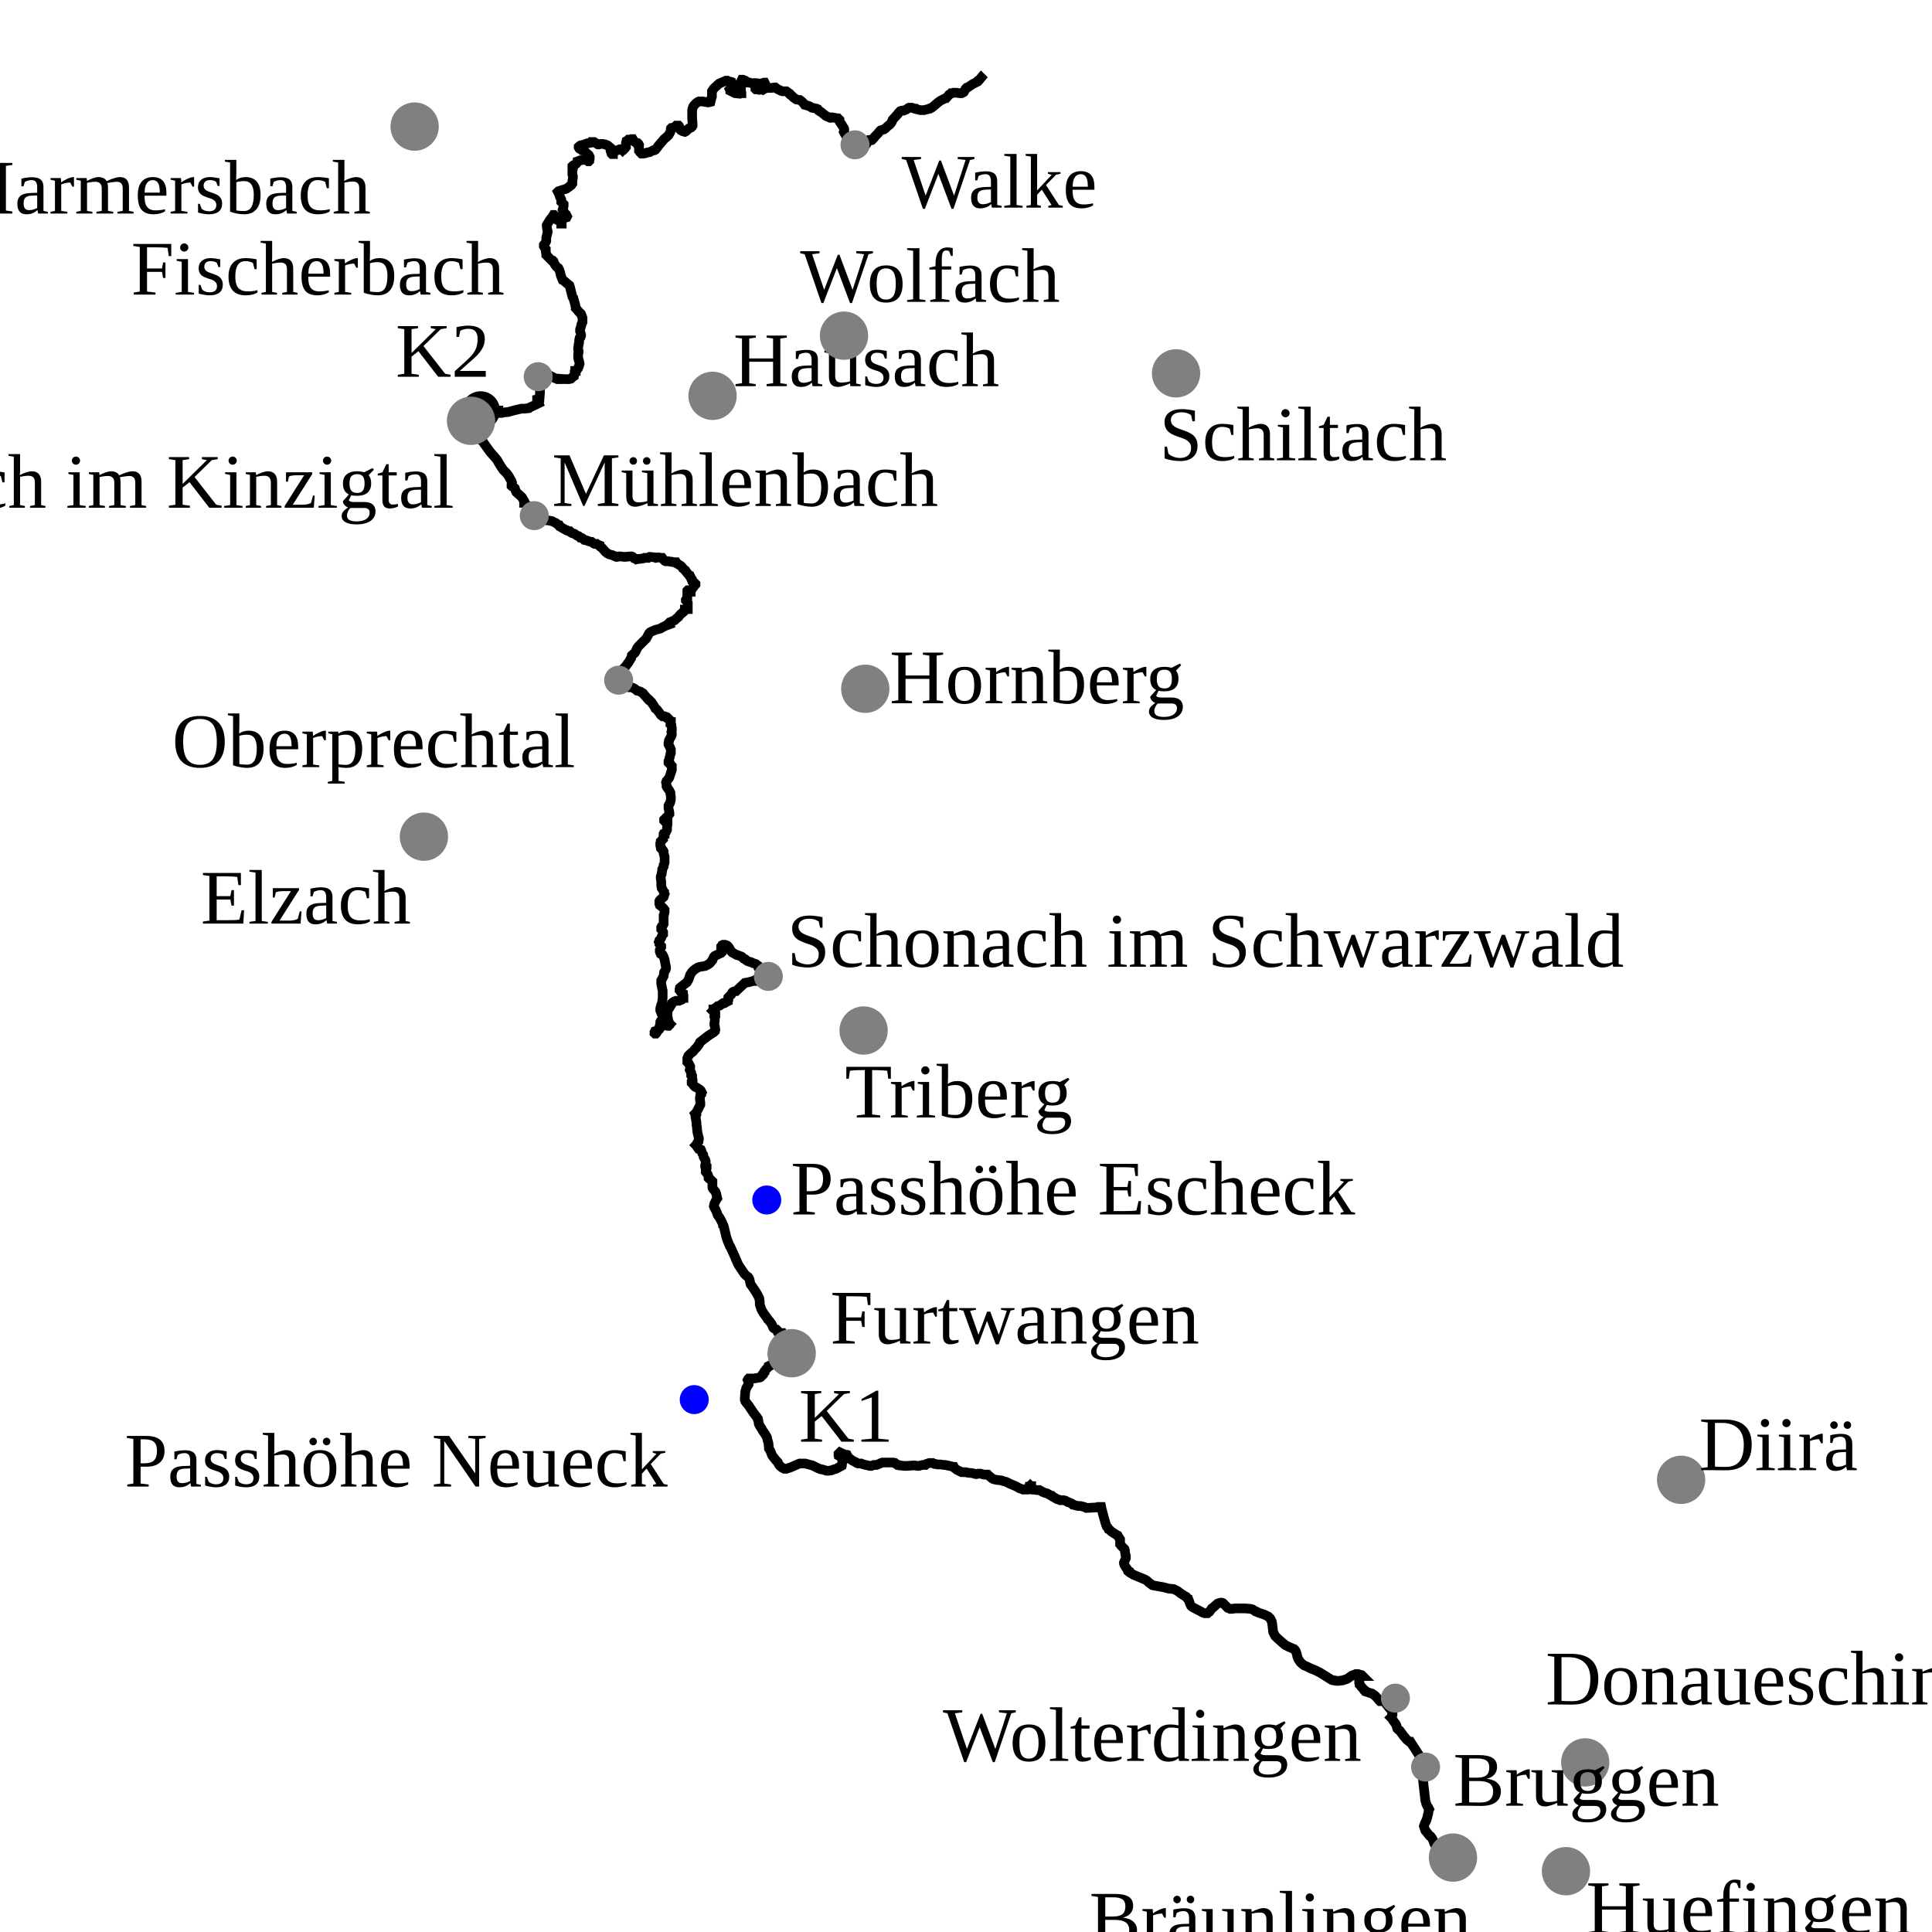
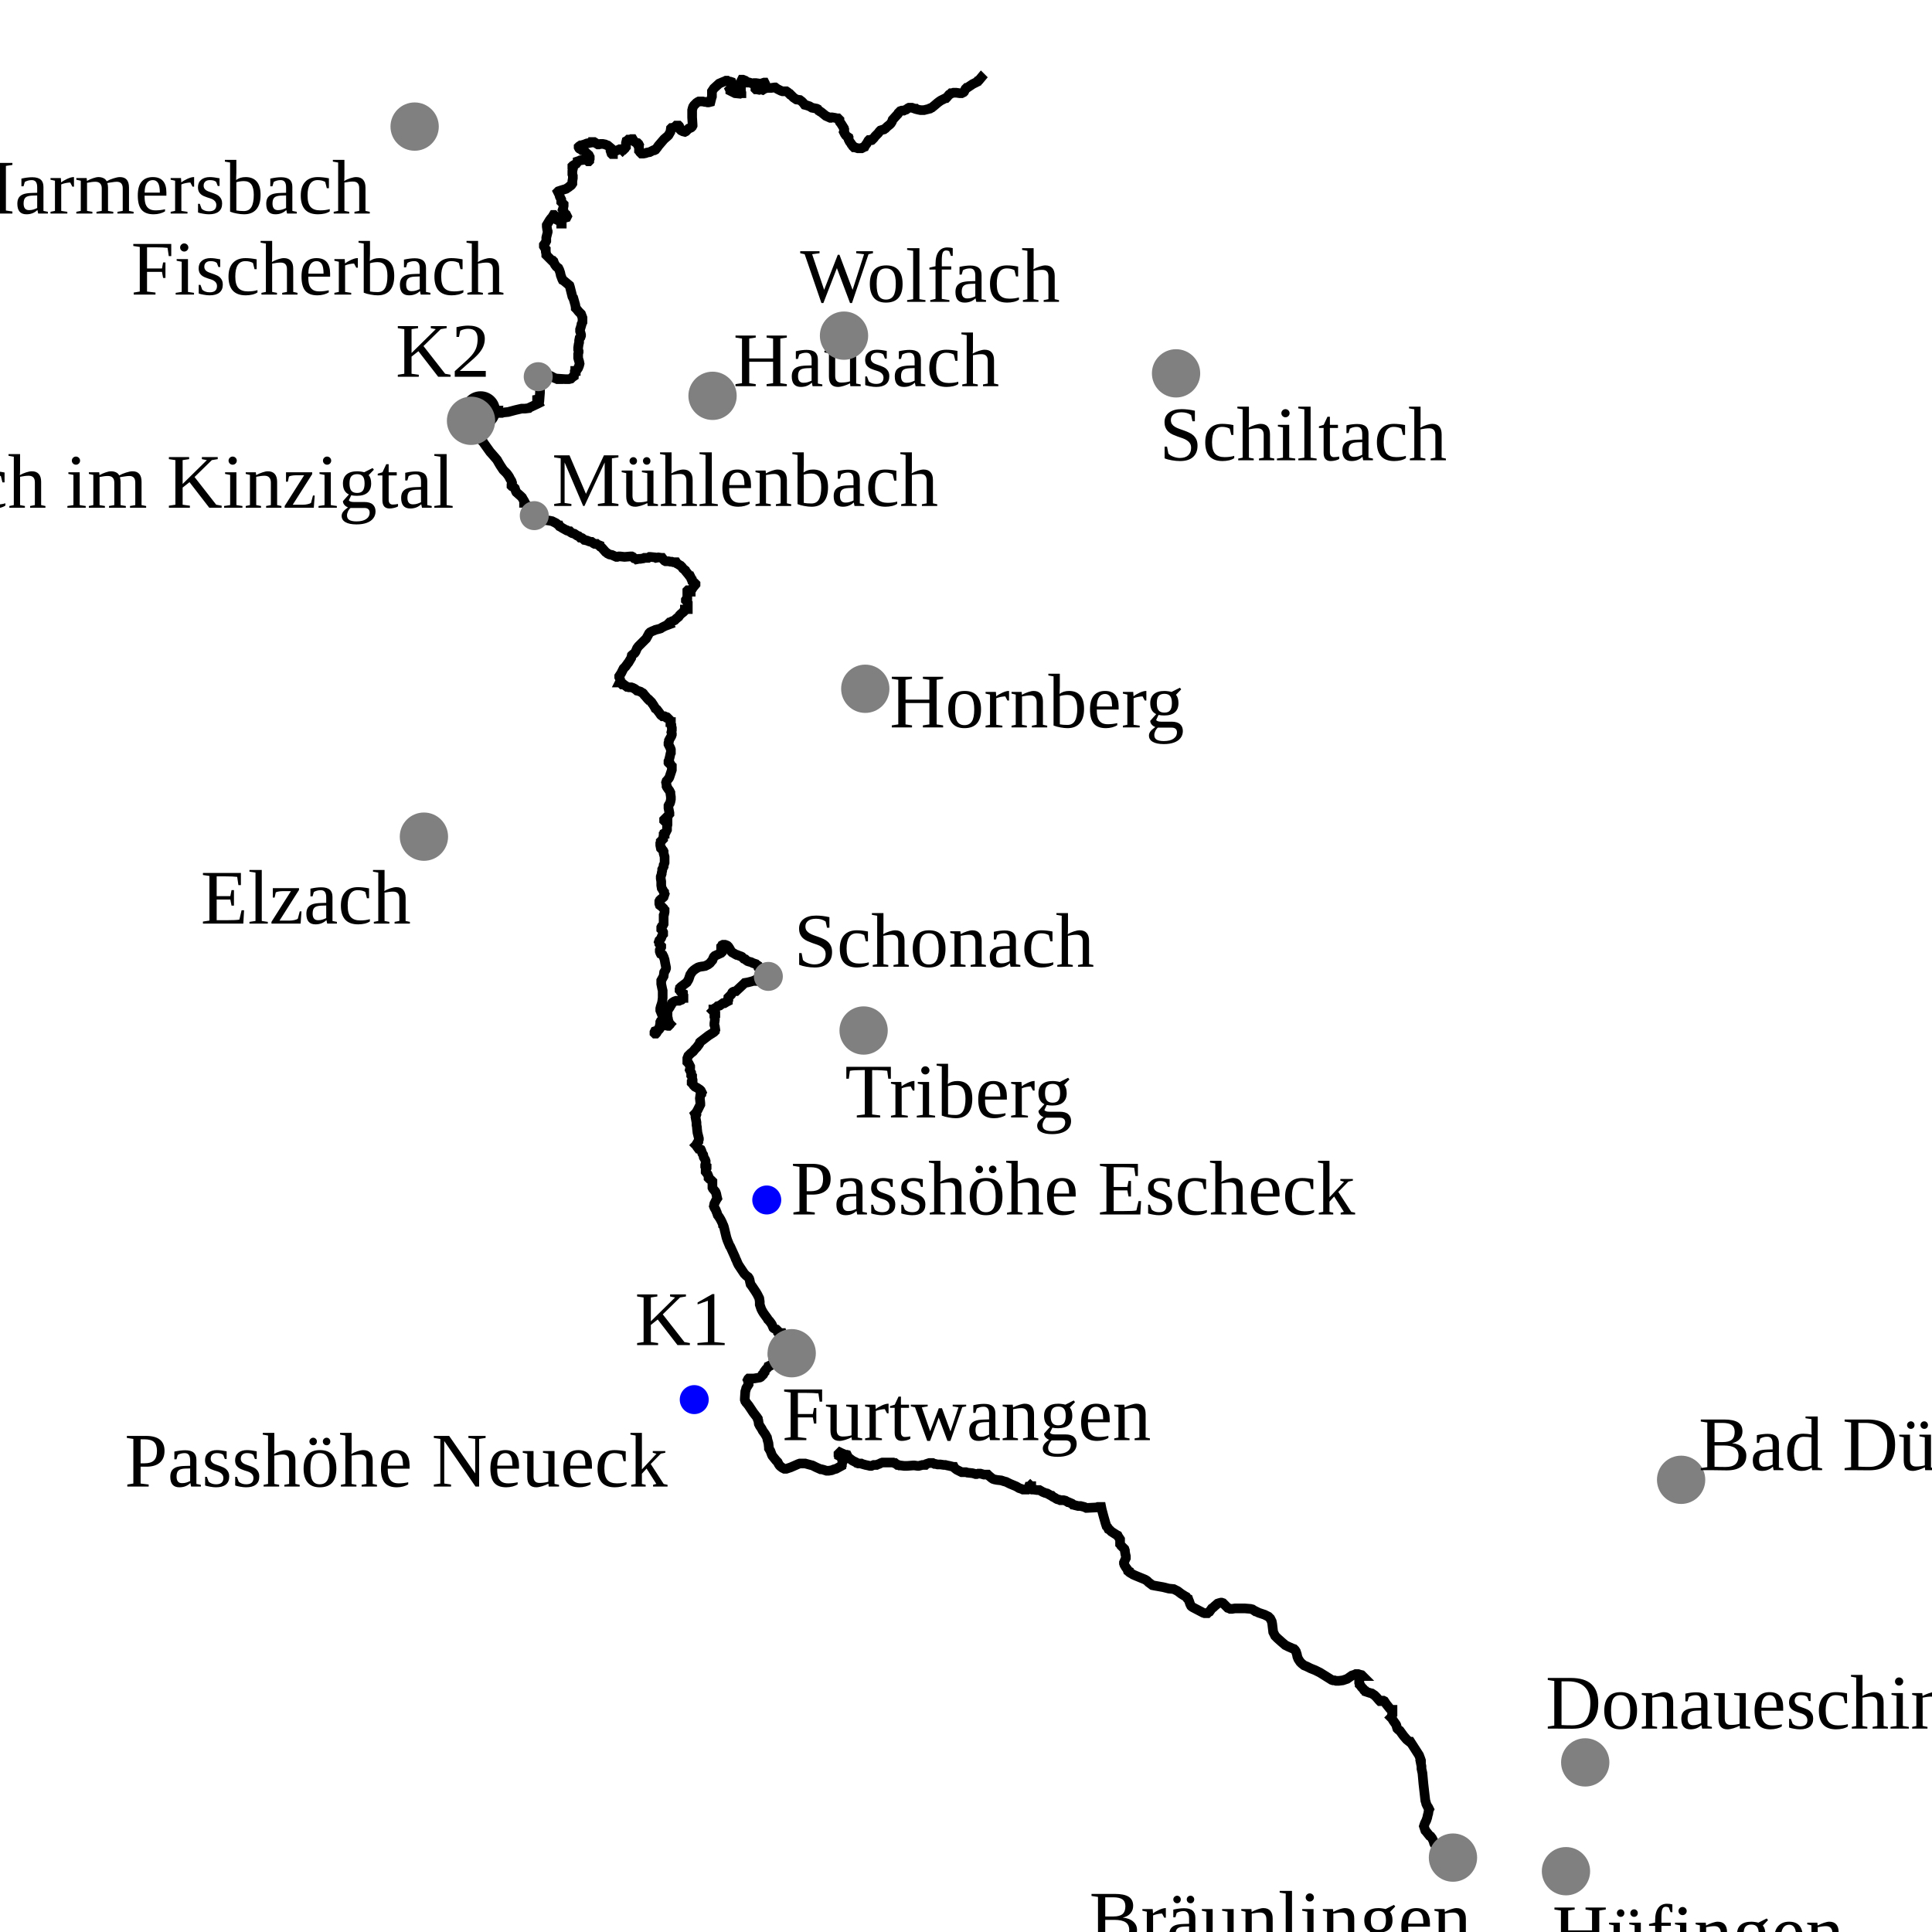
<svg xmlns="http://www.w3.org/2000/svg" height="400" viewBox="(0, 0, 400, 400)" width="400">
  <path d="M300.9,384.7 L300.9,384.5 L300.8,384.5 L300.6,384.6 L300.5,384.6 L300.2,384.6 L300.2,384.5 L300.1,384.5 L299.9,384.4 L299.6,384.2 L299.3,383.9 L299.0,383.8 L298.3,383.5 L298.2,383.5 L298.1,383.4 L298.1,383.2 L298.0,382.8 L298.0,382.5 L297.9,382.3 L297.7,382.2 L297.5,382.1 L297.2,382.0 L297.0,381.8 L296.9,381.6 L296.8,381.2 L296.7,381.0 L296.6,380.8 L296.5,380.6 L296.2,380.2 L296.0,380.1 L295.6,379.6 L295.2,379.1 L295.1,379.0 L295.0,378.7 L294.9,378.4 L294.8,378.1 L294.9,377.8 L295.0,377.5 L295.3,376.9 L295.5,376.3 L295.6,375.8 L295.7,375.5 L295.8,374.8 L295.9,374.6 L295.7,374.2 L295.6,374.1 L295.3,373.5 L295.2,373.1 L295.1,372.8 L294.7,369.3 L294.5,367.1 L294.3,366.2 L294.3,365.7 L294.1,364.7 L294.2,364.6 L294.2,364.5 L294.1,364.2 L293.8,363.4 L292.0,360.6 L291.9,360.6 L291.8,360.6 L291.3,360.2 L291.2,360.1 L290.6,359.4 L289.8,358.3 L289.5,358.1 L289.3,357.9 L289.2,357.6 L289.1,357.2 L289.0,357.0 L288.5,356.3 L288.2,355.8 L288.2,355.8 L288.1,355.7 L288.0,355.6 L288.1,355.5 L288.2,355.0 L288.3,354.9 L288.3,354.8 L288.3,354.7 L288.3,354.2 L288.3,354.0 L288.2,354.0 L288.1,354.0 L287.9,353.9 L287.8,353.8 L287.4,353.3 L287.0,352.8 L286.6,352.2 L286.4,352.1 L286.3,352.1 L286.1,352.2 L285.9,352.2 L285.7,352.2 L285.6,352.1 L285.0,351.4 L284.6,351.0 L284.6,351.0 L284.3,350.8 L284.0,350.6 L283.6,350.5 L283.0,350.3 L282.7,350.2 L282.6,350.0 L282.4,349.9 L282.2,349.6 L282.0,349.4 L281.9,349.3 L281.7,349.0 L281.5,348.8 L281.5,348.6 L281.4,348.4 L281.4,348.0 L281.4,347.9 L281.4,347.6 L281.5,347.5 L281.5,347.4 L281.6,347.3 L281.7,347.3 L281.8,347.3 L281.9,347.2 L282.0,347.0 L282.1,347.0 L281.9,346.8 L281.5,346.7 L281.2,346.6 L280.9,346.6 L280.7,346.6 L280.5,346.7 L280.2,346.8 L279.9,346.9 L278.9,347.6 L278.6,347.7 L278.3,347.8 L278.0,347.9 L277.2,348.0 L276.9,348.0 L276.6,348.0 L276.3,347.9 L276.0,347.9 L275.7,347.8 L273.3,346.3 L272.3,345.8 L271.3,345.4 L270.5,345.0 L270.0,344.8 L269.5,344.4 L269.2,344.1 L268.8,343.5 L268.6,343.0 L268.5,342.5 L268.4,342.2 L268.3,341.9 L268.1,341.6 L267.9,341.4 L267.6,341.3 L266.7,340.9 L266.1,340.6 L265.4,340.0 L264.5,339.2 L264.0,338.7 L263.6,337.9 L263.4,336.2 L263.3,335.7 L263.0,335.1 L262.6,334.7 L261.8,334.3 L261.2,334.1 L260.6,333.9 L260.0,333.6 L259.9,333.6 L259.3,333.2 L258.9,333.1 L257.7,333.0 L256.4,333.0 L255.7,333.0 L255.1,333.1 L254.7,333.1 L254.5,333.0 L254.2,332.9 L253.9,332.6 L253.6,332.3 L253.2,331.9 L252.9,331.8 L252.8,331.8 L252.4,331.9 L252.1,332.0 L251.4,332.6 L251.2,332.8 L250.9,333.0 L250.4,333.7 L250.2,333.8 L250.0,334.0 L249.8,334.0 L249.6,334.0 L249.4,334.0 L249.1,333.9 L247.0,332.8 L246.7,332.6 L246.6,332.5 L246.5,332.3 L246.4,332.1 L246.2,331.5 L246.1,331.3 L246.0,331.0 L245.8,330.9 L245.6,330.6 L245.4,330.5 L244.6,330.0 L243.8,329.4 L243.6,329.3 L243.4,329.2 L243.0,329.0 L242.0,328.9 L241.6,328.8 L240.8,328.6 L239.1,328.3 L238.6,328.2 L238.2,327.9 L237.8,327.6 L237.5,327.3 L237.2,327.1 L237.0,327.0 L235.3,326.3 L234.6,326.0 L234.3,325.8 L234.1,325.7 L233.8,325.5 L233.7,325.4 L233.7,325.4 L233.7,325.3 L233.5,325.2 L233.5,325.2 L233.4,324.9 L233.1,324.5 L232.8,324.0 L232.7,323.7 L232.7,323.5 L233.0,322.8 L233.1,322.6 L233.1,322.4 L233.1,322.2 L233.0,321.8 L232.9,321.2 L232.9,321.0 L232.8,320.7 L232.6,320.5 L232.1,320.0 L232.0,319.8 L231.9,319.7 L231.9,318.9 L231.9,318.7 L231.7,318.4 L231.5,318.1 L231.5,318.1 L231.4,317.9 L231.2,317.8 L230.1,317.1 L229.7,316.7 L229.5,316.6 L229.3,316.2 L229.1,316.0 L229.0,315.7 L228.9,315.4 L228.5,314.0 L228.1,312.5 L228.0,312.0 L227.8,312.0 L227.6,312.0 L227.4,312.0 L227.3,312.0 L227.0,312.1 L225.0,312.2 L224.9,312.2 L224.5,312.0 L224.1,311.9 L223.7,311.8 L223.3,311.8 L223.2,311.8 L222.4,311.6 L222.2,311.5 L222.1,311.5 L221.9,311.3 L221.2,311.0 L221.1,311.0 L220.6,310.7 L220.2,310.6 L220.1,310.6 L219.6,310.6 L219.5,310.6 L219.3,310.5 L218.9,310.4 L218.7,310.3 L218.4,310.1 L218.0,309.9 L217.8,309.7 L217.7,309.7 L216.8,309.2 L216.4,309.1 L215.9,308.9 L215.2,308.5 L215.0,308.5 L214.7,308.5 L214.0,308.4 L213.8,308.4 L213.7,308.3 L213.7,308.3 L213.5,308.2 L213.5,308.1 L213.5,307.8 L213.5,307.7 L213.4,307.7 L213.3,307.6 L213.2,307.7 L213.1,307.8 L213.0,307.8 L212.8,308.3 L212.7,308.4 L212.6,308.4 L212.4,308.4 L212.2,308.4 L212.0,308.4 L211.8,308.4 L211.6,308.3 L211.0,308.1 L210.5,307.8 L210.3,307.7 L209.1,307.2 L208.3,306.8 L207.9,306.7 L207.6,306.6 L207.3,306.5 L206.4,306.4 L205.9,306.3 L205.6,306.2 L205.3,306.0 L204.7,305.5 L204.5,305.3 L204.4,305.3 L203.7,305.3 L203.0,305.1 L202.7,305.1 L202.5,305.1 L202.2,305.2 L202.0,305.2 L201.7,305.1 L201.3,305.0 L200.3,304.9 L200.0,304.8 L199.2,304.8 L199.1,304.8 L199.1,304.8 L198.3,304.4 L198.1,304.3 L197.7,304.0 L197.6,303.9 L197.6,303.9 L197.5,303.7 L197.4,303.7 L197.0,303.6 L196.6,303.5 L196.1,303.4 L195.7,303.3 L195.4,303.3 L194.7,303.2 L194.4,303.2 L194.1,303.2 L193.7,303.1 L193.5,303.1 L193.1,302.9 L193.0,302.9 L192.8,302.9 L192.4,302.9 L192.1,303.0 L191.8,303.1 L191.6,303.3 L191.5,303.3 L191.0,303.3 L190.2,303.5 L190.0,303.5 L189.3,303.4 L189.1,303.4 L187.8,303.5 L187.2,303.5 L186.4,303.4 L186.2,303.4 L186.0,303.3 L185.8,303.3 L185.3,302.9 L185.1,302.9 L184.9,302.8 L184.1,302.8 L183.2,302.8 L182.7,302.8 L182.4,302.9 L182.0,303.1 L181.7,303.2 L181.5,303.3 L180.9,303.3 L180.4,303.5 L180.1,303.5 L179.7,303.4 L179.2,303.3 L178.5,303.1 L178.3,303.0 L178.2,303.0 L177.7,303.0 L177.4,302.9 L177.3,302.8 L177.1,302.7 L176.5,302.4 L175.7,301.8 L175.6,301.7 L175.4,301.3 L175.3,301.3 L175.2,301.2 L175.1,301.2 L174.8,301.1 L174.1,300.8 L173.9,300.7 L173.8,300.8 L173.7,300.9 L173.6,301.0 L173.6,301.0 L173.6,301.2 L173.7,301.3 L173.7,301.4 L174.1,301.6 L174.2,301.6 L174.2,301.7 L174.3,302.1 L174.4,302.2 L174.5,302.4 L174.5,302.5 L174.5,302.6 L174.5,302.6 L174.4,302.8 L174.3,303.2 L174.3,303.3 L174.2,303.4 L174.2,303.5 L173.1,304.1 L172.7,304.2 L172.2,304.4 L171.6,304.5 L171.3,304.5 L171.1,304.5 L170.8,304.4 L170.5,304.3 L170.1,304.2 L169.9,304.2 L169.0,303.8 L168.6,303.6 L168.2,303.4 L167.8,303.3 L166.7,303.0 L166.4,303.0 L166.0,303.0 L165.6,303.0 L165.3,303.1 L163.7,303.8 L162.8,304.1 L162.6,304.1 L162.4,304.1 L162.0,303.9 L161.6,303.6 L161.4,303.4 L161.2,303.1 L161.1,302.9 L161.0,302.7 L160.7,302.4 L159.9,301.4 L159.8,301.2 L159.5,300.4 L159.2,299.9 L159.2,299.8 L159.1,298.8 L158.9,298.1 L158.8,297.6 L158.4,296.9 L157.9,296.2 L157.7,295.8 L157.3,295.2 L157.2,295.0 L157.1,294.8 L157.0,294.1 L156.9,293.9 L156.9,293.8 L156.9,293.7 L156.7,293.4 L156.0,292.5 L155.0,291.0 L154.6,290.5 L154.5,290.4 L154.5,290.4 L154.4,290.2 L154.3,290.1 L154.2,289.8 L154.2,289.6 L154.3,288.1 L154.4,287.8 L154.5,287.4 L155.0,286.6 L155.0,286.4 L155.0,286.3 L154.9,286.1 L154.9,286.0 L154.9,285.9 L154.8,285.7 L154.9,285.5 L154.9,285.5 L155.0,285.4 L155.1,285.4 L155.1,285.4 L155.2,285.4 L155.3,285.4 L155.4,285.4 L155.6,285.4 L156.1,285.4 L156.7,285.3 L156.7,285.3 L157.3,285.2 L157.5,285.1 L157.5,285.1 L157.6,285.0 L157.7,284.9 L157.9,284.7 L157.9,284.6 L157.9,284.6 L158.0,284.5 L158.0,284.4 L158.1,284.3 L158.2,284.2 L158.3,284.1 L158.3,284.0 L158.3,283.9 L158.6,283.5 L158.9,283.2 L159.0,283.0 L159.2,282.9 L159.2,282.8 L159.6,282.6 L159.8,282.5 L160.1,282.4 L160.1,282.4 L160.2,282.4 L160.2,282.4 L160.4,282.3 L160.6,282.3 L160.7,282.3 L160.8,282.2 L160.9,282.2 L160.9,282.2 L161.2,282.0 L161.6,281.7 L161.7,281.6 L161.9,281.4 L162.3,281.2 L162.5,281.0 L162.8,280.8 L162.9,280.7 L163.0,280.6 L163.0,280.5 L163.0,280.3 L162.9,279.9 L162.7,279.6 L162.1,278.8 L162.2,278.7 L162.3,278.7 L162.5,278.6 L162.5,278.6 L162.8,278.6 L162.7,278.4 L162.7,278.2 L162.7,278.1 L162.6,278.1 L162.6,278.0 L162.6,277.9 L162.5,277.8 L162.5,277.7 L162.4,277.3 L162.3,277.0 L162.0,277.2 L161.7,277.3 L161.5,277.3 L161.5,277.5 L161.6,277.8 L161.6,277.8 L161.8,278.3 L162.2,278.1 L162.6,278.0 L162.6,277.9 L162.5,277.8 L162.5,277.7 L162.4,277.3 L162.3,277.0 L162.0,276.2 L161.7,276.3 L161.4,276.4 L161.4,276.8 L161.5,277.3 L161.5,277.5 L161.6,277.8 L161.6,277.8 L161.8,278.3 L162.2,278.1 L162.6,278.0 L162.6,277.9 L162.5,277.8 L162.5,277.7 L162.4,277.3 L162.3,277.0 L162.0,276.2 L161.7,276.3 L161.4,276.4 L161.4,276.0 L161.2,276.0 L161.1,275.9 L161.1,275.8 L161.0,275.5 L160.8,275.3 L160.7,275.3 L160.4,275.1 L160.2,275.0 L160.1,274.9 L159.8,274.2 L159.6,273.9 L159.3,273.5 L159.0,273.2 L158.9,273.0 L158.1,271.9 L158.1,271.9 L157.8,271.4 L157.6,271.0 L157.5,270.7 L157.3,270.1 L157.3,269.5 L157.2,268.8 L157.0,268.4 L157.0,268.4 L156.9,268.2 L156.8,268.0 L156.5,267.5 L155.7,266.3 L155.4,265.9 L155.3,265.5 L155.2,265.0 L155.1,264.7 L154.9,264.4 L154.5,264.1 L154.4,264.0 L154.4,264.0 L154.2,263.8 L154.1,263.7 L152.9,261.9 L152.7,261.5 L152.5,261.0 L152.3,260.6 L152.2,260.3 L151.2,258.1 L151.1,258.0 L150.6,256.8 L150.4,256.2 L149.9,254.1 L149.8,253.8 L149.7,253.7 L149.7,253.6 L149.5,253.1 L149.2,252.5 L148.9,252.0 L148.6,251.6 L148.4,251.0 L148.3,250.8 L148.2,250.5 L148.0,250.2 L147.9,250.0 L147.9,249.9 L147.8,249.7 L147.9,249.2 L148.1,248.8 L148.3,248.4 L148.5,248.1 L148.5,248.1 L148.4,247.7 L148.3,247.2 L148.2,246.9 L148.1,246.7 L147.6,246.1 L147.5,245.9 L147.5,245.8 L147.5,245.5 L147.5,245.3 L147.5,244.8 L147.5,244.6 L147.3,244.4 L147.2,244.3 L146.9,244.1 L146.8,244.0 L146.7,243.9 L146.7,243.6 L146.5,243.1 L146.1,242.6 L146.1,242.4 L146.1,242.2 L146.1,242.1 L146.3,241.8 L146.3,241.7 L146.3,241.7 L146.3,241.6 L146.1,241.5 L146.0,241.4 L146.0,241.3 L146.0,241.2 L146.1,240.8 L146.1,240.6 L146.1,240.4 L146.0,240.1 L145.7,239.6 L145.6,239.1 L145.4,238.8 L145.3,238.5 L145.2,238.2 L145.1,238.0 L144.9,237.9 L144.7,237.8 L144.6,237.8 L144.3,237.4 L144.2,237.2 L144.1,237.1 L144.2,237.0 L144.2,236.9 L144.5,236.4 L144.6,236.3 L144.6,236.2 L144.7,235.9 L144.7,235.7 L144.4,234.5 L144.3,233.6 L144.3,233.4 L144.2,232.9 L144.2,232.4 L144.0,231.3 L144.1,231.0 L144.0,230.9 L144.0,230.8 L143.9,230.6 L144.1,230.4 L144.4,229.9 L144.7,229.3 L145.0,228.7 L145.0,228.4 L144.9,227.4 L145.0,226.7 L145.2,226.5 L145.2,226.4 L145.3,226.2 L145.1,225.8 L144.9,225.6 L144.6,225.4 L144.3,225.2 L143.9,225.0 L143.6,224.7 L143.5,224.5 L143.2,224.2 L143.2,224.1 L143.2,224.0 L143.4,223.8 L143.4,223.7 L143.4,223.6 L143.3,223.3 L143.3,223.2 L143.3,223.1 L143.3,222.8 L143.1,222.6 L143.1,222.5 L143.1,222.4 L143.1,222.1 L143.1,222.1 L143.0,221.9 L142.8,221.5 L142.9,221.1 L142.9,220.9 L142.9,220.8 L142.7,220.4 L142.6,220.2 L142.3,219.9 L142.3,219.8 L142.3,219.6 L142.3,219.4 L142.3,219.1 L142.5,218.6 L142.6,218.5 L143.0,218.1 L143.5,217.7 L143.9,217.2 L144.3,216.8 L144.5,216.5 L144.6,216.4 L144.8,216.1 L144.9,215.8 L145.0,215.7 L145.4,215.4 L146.7,214.4 L147.8,213.7 L147.9,213.6 L148.0,213.5 L148.0,213.4 L148.1,213.2 L148.0,212.5 L147.9,212.2 L147.9,212.0 L147.9,211.9 L148.0,211.2 L148.0,210.8 L147.9,210.5 L147.9,210.4 L147.9,210.2 L148.1,210.1 L148.1,210.0 L148.1,209.9 L148.1,209.8 L147.9,209.6 L147.7,209.4 L147.6,209.3 L147.7,209.2 L147.7,209.0 L147.8,209.0 L147.9,208.8 L148.4,208.5 L148.6,208.3 L149.0,208.2 L149.7,207.7 L149.9,207.7 L150.0,207.7 L150.5,207.4 L150.7,207.3 L150.7,207.0 L150.8,206.9 L150.8,206.5 L151.0,206.3 L151.2,206.1 L151.4,205.9 L151.5,205.7 L151.6,205.5 L151.7,205.4 L151.9,205.3 L152.3,205.2 L152.4,205.2 L152.5,205.1 L154.0,203.7 L154.2,203.5 L154.8,203.4 L155.6,203.2 L155.9,203.1 L156.1,203.1 L156.2,203.1 L156.2,203.0 L156.7,202.7 L156.9,202.6 L157.3,202.5 L157.4,202.5 L157.7,202.5 L157.9,202.5 L158.0,202.5 L158.3,202.5 L158.4,202.3 L158.3,202.2 L158.0,201.4 L157.9,201.0 L157.8,200.8 L157.8,200.6 L157.7,200.6 L157.6,200.5 L157.2,200.5 L157.1,200.4 L157.0,200.3 L156.9,199.9 L156.9,199.9 L156.6,199.7 L156.5,199.6 L156.2,199.5 L155.9,199.4 L155.5,199.2 L155.1,199.1 L154.8,199.0 L154.5,198.8 L154.4,198.7 L154.3,198.6 L154.0,198.5 L153.9,198.4 L153.6,198.1 L153.4,198.0 L153.1,197.9 L152.6,197.7 L152.5,197.7 L152.3,197.6 L151.8,197.3 L151.6,197.2 L151.4,197.0 L151.0,196.3 L150.8,196.0 L150.6,195.8 L150.4,195.7 L150.1,195.6 L149.9,195.6 L149.7,195.6 L149.5,195.7 L149.4,195.9 L149.3,196.0 L149.3,196.1 L149.3,196.3 L149.3,196.4 L149.4,196.7 L149.5,196.9 L149.5,197.0 L149.4,197.1 L149.4,197.2 L149.3,197.3 L148.0,197.9 L147.9,198.0 L147.8,198.1 L147.7,198.3 L147.5,198.8 L147.4,198.9 L147.0,199.4 L146.6,199.7 L146.4,199.8 L146.0,200.0 L145.4,200.1 L145.3,200.1 L144.8,200.2 L144.5,200.3 L144.0,200.6 L143.6,200.9 L143.3,201.2 L143.1,201.5 L142.9,201.8 L142.6,202.7 L142.5,202.9 L142.2,203.4 L141.8,203.7 L141.0,204.3 L140.9,204.4 L140.8,204.5 L140.8,204.6 L140.7,204.8 L140.7,204.8 L140.7,205.0 L140.8,205.1 L140.9,205.3 L141.0,205.4 L141.1,205.5 L141.2,205.6 L141.4,205.7 L141.4,205.9 L141.5,206.1 L141.5,206.4 L141.5,206.6 L141.4,206.6 L141.4,206.7 L141.2,206.9 L141.1,207.0 L140.8,207.1 L140.6,207.2 L140.1,207.2 L140.0,207.2 L139.7,207.3 L139.5,207.4 L139.2,207.6 L139.1,207.7 L139.0,208.0 L138.8,208.3 L138.7,208.5 L138.3,209.1 L138.2,209.4 L138.2,209.7 L138.2,210.5 L138.3,210.9 L138.3,211.1 L138.6,211.9 L138.7,212.0 L138.6,212.1 L138.6,212.2 L138.5,212.3 L138.5,212.3 L138.4,212.4 L138.3,212.4 L137.8,212.3 L137.4,212.0 L137.4,212.0 L137.3,212.0 L137.2,212.0 L137.1,212.0 L137.0,212.1 L136.7,212.8 L136.5,213.1 L136.2,213.4 L135.9,213.9 L135.8,214.0 L135.7,214.0 L135.6,214.0 L135.5,213.9 L135.5,213.8 L135.5,213.7 L135.6,213.5 L135.9,213.4 L136.1,213.3 L136.3,213.1 L136.4,212.9 L136.5,212.7 L136.6,212.4 L136.7,211.8 L136.7,211.6 L136.8,211.4 L136.9,211.3 L137.1,211.0 L137.2,210.8 L137.2,210.6 L137.1,210.2 L136.7,209.2 L136.7,208.9 L136.7,208.8 L136.8,208.4 L137.0,207.8 L137.1,207.4 L137.2,206.6 L137.2,205.7 L137.2,205.1 L137.1,204.7 L136.9,203.7 L136.9,203.5 L136.9,203.3 L136.9,203.0 L137.4,202.1 L137.5,201.3 L137.8,200.8 L137.9,200.5 L137.9,200.3 L137.7,199.3 L137.6,198.7 L137.4,198.1 L137.3,197.9 L137.2,197.7 L136.8,197.5 L136.7,197.3 L136.7,197.3 L136.6,197.0 L136.6,196.7 L136.8,196.3 L136.9,196.1 L136.9,195.9 L136.8,195.8 L136.5,195.4 L136.5,195.3 L136.5,195.2 L136.4,195.0 L136.5,194.7 L136.6,194.6 L136.7,194.5 L136.9,194.2 L137.0,193.9 L137.2,193.5 L137.3,193.4 L137.3,193.2 L137.3,193.0 L137.2,192.8 L137.1,192.6 L136.9,192.4 L136.9,192.1 L136.9,192.0 L137.0,191.8 L137.3,191.5 L137.4,191.3 L137.4,191.2 L137.4,190.6 L137.4,189.5 L137.5,189.3 L137.6,188.8 L137.6,188.6 L137.6,188.4 L137.5,188.3 L137.4,188.1 L137.0,187.7 L136.6,187.4 L136.5,187.1 L136.5,187.0 L136.5,186.6 L136.6,186.4 L136.7,186.3 L136.8,186.2 L137.3,185.8 L137.4,185.7 L137.5,185.4 L137.6,185.1 L137.5,184.9 L137.5,184.7 L137.4,184.6 L137.2,184.2 L137.0,183.9 L136.9,183.3 L136.9,182.5 L136.8,181.9 L136.8,181.6 L136.8,181.5 L137.0,180.9 L137.0,180.7 L137.1,180.3 L137.1,180.0 L137.4,179.4 L137.4,179.1 L137.5,178.9 L137.6,178.6 L137.6,178.1 L137.6,177.8 L137.6,177.4 L137.4,176.7 L137.4,176.3 L137.3,176.1 L137.3,176.1 L137.1,175.9 L137.0,175.8 L136.9,175.7 L136.9,175.6 L136.8,175.5 L136.7,175.0 L136.7,174.6 L136.8,174.4 L136.8,174.2 L136.9,174.1 L137.2,173.8 L137.3,173.7 L137.3,173.5 L137.4,172.9 L137.4,172.7 L137.5,172.6 L137.6,172.6 L137.6,172.5 L137.8,172.4 L138.0,172.0 L138.1,171.8 L138.1,171.6 L138.1,171.2 L138.2,170.7 L138.2,170.5 L138.2,170.4 L138.2,170.2 L138.1,170.2 L138.0,170.1 L137.7,170.0 L137.7,170.0 L137.6,170.0 L137.6,170.0 L137.6,170.0 L137.5,169.9 L137.5,169.9 L137.5,169.9 L137.5,169.9 L137.5,169.7 L137.6,169.6 L137.7,169.5 L138.4,168.8 L138.5,168.6 L138.6,168.5 L138.6,168.3 L138.4,167.3 L138.4,166.9 L138.4,166.8 L138.5,166.6 L138.7,166.3 L138.8,166.0 L138.9,165.5 L138.9,165.0 L138.8,164.3 L138.8,164.1 L138.7,163.9 L138.6,163.7 L138.3,163.3 L138.3,163.3 L138.2,163.1 L138.1,163.0 L138.0,162.8 L138.0,162.5 L138.0,162.5 L137.9,162.0 L138.0,161.7 L138.1,161.6 L138.5,161.1 L138.6,160.9 L138.7,160.6 L139.1,159.4 L139.1,159.0 L139.1,158.9 L139.1,158.7 L139.1,158.6 L138.9,158.4 L138.8,158.2 L138.6,158.1 L138.5,158.0 L138.5,157.9 L138.4,157.8 L138.4,157.6 L138.5,157.4 L138.7,156.6 L138.8,156.1 L138.9,155.9 L138.9,155.6 L138.9,155.2 L138.8,154.9 L138.5,154.3 L138.4,154.1 L138.4,154.0 L138.4,153.8 L138.5,153.5 L138.5,153.3 L138.6,153.1 L139.0,152.4 L139.1,152.1 L139.1,151.9 L139.0,151.6 L139.1,151.2 L139.1,151.0 L139.1,150.7 L139.0,150.3 L139.0,150.1 L138.9,149.9 L138.9,149.7 L138.9,149.6 L138.9,149.5 L138.8,149.5 L138.8,149.3 L138.7,149.1 L138.5,148.9 L138.2,148.6 L138.2,148.6 L138.1,148.6 L138.1,148.6 L138.0,148.5 L138.0,148.5 L137.9,148.5 L137.8,148.4 L137.6,148.3 L137.2,148.3 L137.1,148.2 L136.9,148.1 L136.8,148.0 L136.6,147.7 L136.0,146.9 L135.7,146.7 L135.6,146.5 L135.3,146.0 L135.1,145.7 L135.0,145.6 L134.9,145.4 L134.5,145.0 L134.4,144.9 L134.3,144.9 L134.1,144.7 L133.6,144.1 L133.4,143.9 L133.2,143.6 L133.1,143.5 L132.9,143.4 L132.6,143.2 L132.3,143.1 L131.9,143.0 L131.8,142.9 L131.4,142.6 L131.2,142.5 L131.0,142.4 L130.7,142.3 L130.5,142.3 L130.5,142.3 L130.2,142.3 L129.9,142.2 L129.8,142.2 L129.4,141.9 L129.2,141.8 L129.1,141.7 L128.8,141.7 L128.7,141.6 L128.6,141.4 L128.5,141.3 L128.4,141.3 L128.3,141.3 L128.4,141.1 L128.4,140.8 L128.4,140.7 L128.4,140.7 L128.3,140.4 L128.2,140.2 L128.2,140.0 L128.6,139.4 L128.6,139.4 L128.8,139.0 L129.1,138.4 L129.5,138.0 L130.0,137.3 L130.1,137.2 L130.7,136.2 L130.8,135.7 L130.9,135.6 L131.4,135.2 L131.6,134.9 L131.9,134.2 L132.2,133.8 L132.5,133.5 L133.0,133.0 L133.6,132.4 L133.8,132.2 L134.4,131.1 L134.5,131.0 L134.6,130.9 L135.0,130.7 L135.5,130.5 L135.7,130.4 L136.5,130.2 L136.8,130.1 L137.1,129.9 L137.7,129.6 L138.5,129.3 L138.4,129.1 L138.5,129.0 L138.6,128.9 L138.7,128.9 L138.9,128.8 L139.0,128.7 L139.2,128.6 L139.5,128.5 L139.7,128.4 L139.8,128.3 L140.0,128.1 L140.5,127.7 L140.7,127.4 L141.0,127.1 L141.5,126.7 L141.7,126.5 L141.7,126.4 L141.8,126.3 L141.8,126.2 L141.9,126.2 L142.1,126.2 L142.3,126.1 L142.4,126.1 L142.4,126.0 L142.4,125.9 L142.4,125.7 L142.4,125.5 L142.4,125.0 L142.4,124.8 L142.3,124.6 L142.0,124.3 L142.0,124.3 L142.0,124.2 L142.2,123.9 L142.3,123.8 L142.3,123.1 L142.3,122.8 L142.3,122.4 L142.3,122.3 L142.4,122.2 L142.5,122.2 L142.6,122.2 L142.6,122.3 L142.9,122.5 L142.9,122.5 L143.0,122.5 L143.0,122.4 L143.5,121.6 L144.0,121.0 L144.0,120.9 L143.9,120.8 L143.6,120.5 L143.3,120.3 L143.2,120.0 L143.2,119.9 L143.1,119.8 L143.0,119.5 L142.9,119.3 L142.8,119.3 L142.5,118.9 L142.0,118.3 L141.9,118.1 L141.4,117.7 L141.2,117.4 L140.9,117.1 L140.7,117.0 L140.4,116.8 L140.2,116.7 L140.0,116.4 L139.8,116.4 L139.4,116.4 L139.1,116.3 L138.8,116.3 L138.4,116.2 L138.0,116.2 L137.8,116.2 L137.6,116.1 L137.4,115.9 L137.1,115.5 L137.1,115.5 L137.0,115.5 L136.3,115.4 L135.8,115.5 L135.6,115.4 L134.6,115.3 L134.5,115.3 L134.2,115.5 L134.1,115.5 L133.8,115.5 L133.6,115.5 L133.4,115.5 L133.2,115.6 L132.6,115.7 L132.3,115.7 L131.8,115.8 L131.7,115.7 L131.3,115.6 L131.2,115.5 L131.0,115.3 L130.8,115.2 L130.7,115.2 L130.5,115.2 L129.3,115.3 L128.4,115.2 L128.1,115.2 L127.8,115.3 L127.8,115.3 L127.6,115.3 L126.7,114.9 L126.2,114.8 L125.8,114.6 L125.7,114.5 L125.4,114.3 L124.7,113.5 L124.6,113.4 L124.5,113.3 L124.3,113.2 L124.1,113.0 L124.1,112.9 L123.6,112.7 L123.5,112.6 L123.1,112.6 L122.9,112.5 L122.5,112.2 L122.4,112.2 L122.0,112.1 L121.5,111.9 L121.0,111.8 L120.9,111.7 L120.5,111.4 L120.2,111.3 L120.1,111.3 L119.8,111.0 L119.5,110.9 L118.9,110.5 L118.5,110.4 L118.3,110.3 L118.0,110.0 L117.8,110.0 L117.4,109.8 L117.3,109.8 L116.4,109.3 L116.1,109.1 L115.9,109.0 L115.8,108.8 L115.7,108.8 L115.5,108.6 L115.1,108.3 L114.5,108.0 L114.3,107.9 L113.8,107.8 L113.1,107.7 L113.0,107.7 L112.7,107.5 L112.5,107.4 L112.4,107.4 L112.1,107.4 L112.1,107.4 L112.0,107.5 L111.8,107.7 L111.5,107.7 L111.3,107.7 L111.0,107.7 L110.9,107.7 L110.7,107.6 L110.7,107.4 L110.6,107.0 L110.5,106.8 L110.4,106.6 L110.2,106.3 L110.0,106.2 L110.0,106.1 L109.9,106.0 L109.9,105.8 L109.8,105.6 L109.8,105.5 L109.6,105.3 L109.4,105.1 L109.2,104.9 L109.1,104.8 L109.0,104.6 L108.9,104.5 L108.9,104.4 L108.8,104.3 L108.7,104.1 L108.7,104.1 L108.5,104.1 L108.5,103.9 L108.5,103.7 L108.2,103.2 L108.1,103.0 L107.8,102.7 L106.9,101.9 L106.8,101.7 L106.6,101.1 L106.5,101.0 L106.4,100.9 L106.0,100.7 L105.9,100.6 L105.9,100.4 L105.9,100.3 L106.0,99.9 L105.9,99.6 L105.6,99.1 L105.4,98.7 L105.2,98.4 L104.9,98.0 L104.2,97.3 L104.0,97.0 L103.8,96.7 L103.6,96.4 L103.3,95.9 L102.9,95.2 L102.3,94.5 L101.6,93.7 L101.5,93.6 L100.0,91.5 L100.0,91.5 L99.9,91.4 L99.9,91.3 L99.7,91.0 L99.4,90.0 L99.3,89.8 L99.3,89.3 L99.3,89.2 L99.2,89.1 L99.3,89.1 L99.3,89.0 L99.3,88.5 L99.2,87.6 L99.2,87.3 L99.2,87.0 L99.1,86.8 L99.1,86.7 L99.1,86.6 L99.1,86.5 L99.1,86.2 L99.2,85.9 L99.3,85.6 L99.4,85.3 L99.5,85.1 L99.5,85.0 L100.2,85.2 L100.7,85.3 L100.8,85.3 L101.2,85.4 L101.5,85.5 L101.6,85.6 L101.6,85.7 L101.8,85.6 L101.9,85.6 L102.1,85.7 L102.2,85.7 L102.3,85.7 L102.4,85.6 L102.5,85.4 L102.6,84.9 L102.8,84.9 L102.9,85.0 L103.0,85.0 L102.9,85.5 L103.2,85.5 L103.9,85.5 L104.2,85.4 L105.2,85.3 L106.7,84.9 L108.0,84.6 L108.7,84.6 L109.5,84.5 L109.6,84.4 L111.3,83.6 L111.5,83.5 L111.5,83.5 L111.2,82.8 L111.2,82.7 L111.7,82.6 L111.8,81.3 L111.8,81.1 L111.8,80.8 L111.7,80.2 L111.6,80.1 L111.3,79.6 L111.2,79.4 L111.1,79.2 L111.1,79.2 L111.1,78.8 L111.0,78.7 L111.2,78.6 L111.5,78.5 L111.8,78.3 L112.1,77.9 L112.4,77.8 L112.6,77.7 L113.1,77.7 L113.3,77.7 L113.3,77.7 L113.6,77.7 L113.9,77.8 L114.1,77.9 L114.3,78.0 L114.3,78.0 L114.4,78.1 L114.7,78.2 L114.9,78.3 L115.2,78.4 L115.4,78.5 L115.6,78.5 L115.6,78.4 L117.0,78.5 L117.4,78.5 L117.8,78.5 L118.2,78.4 L118.5,78.1 L118.8,77.9 L118.8,77.8 L118.9,77.6 L119.0,77.2 L119.0,77.0 L119.1,76.9 L119.1,76.8 L119.2,76.8 L119.2,76.7 L119.5,76.5 L119.7,76.2 L119.9,75.7 L120.0,75.3 L119.9,74.8 L119.8,74.5 L119.7,74.1 L119.7,73.3 L119.8,72.9 L119.8,72.7 L119.7,72.4 L119.7,72.0 L119.8,71.3 L119.9,70.9 L119.9,70.5 L120.0,70.0 L120.2,69.8 L120.3,69.5 L120.3,69.4 L120.3,69.3 L120.2,68.9 L120.1,68.6 L120.1,68.2 L120.2,67.9 L120.4,67.2 L120.4,67.1 L120.5,66.9 L120.6,66.7 L120.6,65.9 L120.6,65.8 L120.3,65.0 L119.8,64.5 L119.4,64.0 L119.2,63.8 L119.2,63.7 L119.1,63.1 L118.7,61.7 L118.6,61.6 L118.5,61.4 L118.0,59.4 L117.9,59.1 L117.3,58.6 L116.7,58.1 L116.5,58.0 L116.4,57.8 L116.1,57.0 L116.0,56.5 L115.9,56.2 L115.8,55.9 L115.6,55.5 L115.2,55.2 L114.9,54.8 L114.7,54.4 L114.6,54.1 L114.5,54.0 L114.3,54.0 L113.4,53.1 L113.1,52.8 L113.1,52.6 L113.0,52.1 L113.0,51.6 L112.9,51.5 L112.6,51.0 L112.6,50.9 L112.6,50.8 L112.6,50.7 L112.9,50.3 L113.1,49.9 L113.1,49.7 L113.1,49.6 L113.1,49.4 L113.1,49.2 L113.3,48.4 L113.4,48.0 L113.4,47.9 L113.3,47.6 L113.2,46.9 L113.2,46.7 L113.2,46.6 L113.8,45.6 L114.1,45.2 L114.3,45.0 L114.6,44.5 L114.6,44.5 L114.7,44.5 L114.7,44.5 L114.8,44.6 L114.8,44.7 L114.9,44.8 L114.9,44.9 L115.0,44.9 L115.2,44.9 L115.2,45.0 L115.3,45.0 L115.2,45.2 L115.2,45.3 L115.3,45.5 L115.5,45.6 L115.8,45.7 L116.0,45.8 L116.1,45.9 L116.2,46.2 L116.2,46.3 L116.3,46.3 L116.3,46.3 L116.3,45.7 L116.2,45.6 L116.2,45.3 L117.3,45.0 L117.4,44.8 L117.3,44.6 L117.2,44.4 L116.8,44.1 L116.7,43.7 L116.5,43.4 L116.6,43.1 L116.7,42.6 L116.7,42.4 L116.7,42.3 L116.2,41.8 L116.2,41.7 L116.2,41.3 L116.0,40.9 L115.9,40.7 L115.8,40.3 L115.5,39.7 L115.6,39.6 L115.9,39.5 L116.2,39.4 L117.2,39.1 L117.8,38.7 L118.0,38.5 L118.2,38.4 L118.3,38.3 L118.5,38.0 L118.5,37.8 L118.5,37.5 L118.6,36.9 L118.6,36.4 L118.5,36.1 L118.5,35.8 L118.5,35.4 L118.6,35.0 L118.5,34.8 L118.5,34.7 L118.5,34.4 L118.6,34.3 L119.1,34.0 L119.3,33.9 L119.6,33.5 L119.6,33.4 L119.9,33.3 L120.1,33.2 L120.8,33.1 L120.9,33.1 L121.2,33.0 L121.4,33.1 L121.7,33.3 L121.8,33.4 L121.9,33.4 L122.0,33.3 L122.0,33.2 L122.1,32.9 L122.1,32.5 L122.0,32.3 L121.9,32.1 L121.1,31.4 L120.9,31.2 L120.7,31.1 L120.5,31.1 L120.4,31.0 L120.2,30.9 L120.0,30.8 L119.9,30.7 L119.8,30.5 L119.8,30.4 L119.9,30.3 L120.2,30.1 L120.3,30.1 L121.0,29.9 L121.5,29.7 L122.5,29.5 L122.8,29.5 L122.8,29.4 L122.9,29.4 L123.0,29.4 L123.8,29.9 L124.0,29.9 L124.3,29.8 L124.8,29.8 L125.3,29.9 L125.5,30.0 L125.8,30.1 L126.4,30.6 L126.4,30.6 L126.4,30.7 L126.4,31.2 L126.5,31.5 L126.6,31.8 L126.7,31.9 L126.8,31.9 L126.9,31.9 L126.9,31.8 L127.0,31.5 L127.1,31.4 L127.3,31.3 L128.1,31.0 L128.3,30.9 L128.4,30.9 L128.5,30.9 L128.8,31.0 L128.9,31.1 L129.0,31.0 L129.1,31.0 L129.4,30.7 L129.5,30.5 L129.6,30.4 L129.6,30.2 L129.6,29.8 L129.6,29.6 L129.7,29.2 L129.9,29.1 L130.0,29.0 L130.1,28.9 L130.2,28.9 L130.5,28.9 L130.7,28.8 L131.0,28.8 L131.3,29.3 L131.6,29.5 L132.0,29.6 L132.2,29.8 L132.3,30.0 L132.2,30.3 L132.3,30.5 L132.3,31.2 L132.4,31.3 L132.5,31.5 L132.8,31.8 L133.0,31.8 L133.2,31.8 L133.7,31.7 L133.9,31.6 L134.5,31.5 L135.3,31.1 L135.5,31.1 L135.7,31.0 L136.1,30.5 L136.3,30.2 L137.5,28.8 L138.2,28.2 L138.4,28.0 L138.8,27.3 L138.9,26.6 L139.0,26.5 L139.1,26.5 L139.4,26.4 L139.7,26.3 L139.9,26.1 L140.0,26.0 L140.3,26.0 L140.3,26.0 L140.4,26.0 L140.5,26.0 L140.6,26.1 L140.7,26.3 L140.8,26.8 L141.0,27.0 L141.0,27.0 L141.4,27.2 L141.8,27.3 L142.0,27.2 L142.4,26.8 L142.6,26.6 L142.9,26.5 L143.1,26.4 L143.3,26.2 L143.4,26.0 L143.4,25.9 L143.3,24.3 L143.3,23.5 L143.3,22.8 L143.4,22.4 L143.5,22.1 L143.7,21.8 L144.2,21.3 L144.5,21.1 L144.7,21.0 L145.0,21.0 L145.3,21.0 L145.5,21.0 L145.9,21.1 L146.1,21.1 L146.5,21.2 L146.7,21.2 L147.1,21.1 L147.3,20.3 L147.4,20.0 L147.4,19.7 L147.4,19.4 L147.4,19.2 L147.4,18.9 L147.8,18.3 L148.9,17.3 L149.6,17.0 L150.1,16.8 L150.3,16.7 L150.5,16.7 L150.6,16.8 L151.2,16.9 L151.5,17.0 L151.6,17.2 L151.7,17.3 L151.6,17.7 L151.4,18.0 L151.4,18.2 L151.2,18.4 L151.1,18.5 L151.2,18.7 L151.2,18.8 L151.4,18.9 L152.0,19.2 L152.2,19.3 L153.2,19.4 L153.4,19.3 L153.5,19.3 L153.5,19.2 L153.4,18.8 L153.4,18.5 L153.4,18.3 L153.2,18.2 L153.3,18.0 L153.4,17.7 L153.6,17.3 L153.6,17.1 L153.5,16.9 L153.5,16.7 L153.6,16.5 L153.8,16.5 L154.3,16.7 L154.4,16.8 L154.6,16.9 L154.8,17.1 L155.0,17.1 L155.2,17.1 L155.5,17.2 L155.8,17.3 L156.1,17.2 L156.5,17.2 L157.2,17.3 L157.6,17.4 L157.8,17.3 L157.9,17.2 L158.2,17.1 L158.3,17.1 L158.4,17.3 L158.4,17.4 L158.3,17.5 L158.0,17.7 L157.6,18.0 L157.5,18.0 L157.3,18.1 L157.1,18.1 L156.5,18.2 L156.5,18.3 L156.4,18.3 L156.4,18.4 L156.5,18.5 L156.6,18.5 L156.7,18.5 L157.2,18.6 L157.6,18.5 L157.9,18.6 L158.2,18.4 L158.8,18.2 L159.5,18.2 L159.7,18.2 L160.4,18.1 L160.4,18.1 L160.5,18.1 L160.9,18.4 L161.3,18.6 L161.7,18.8 L162.0,18.9 L162.4,18.9 L162.6,18.9 L162.8,18.9 L163.1,19.1 L163.5,19.5 L163.6,19.5 L163.9,19.8 L164.3,20.2 L164.6,20.4 L164.9,20.6 L165.6,20.7 L166.0,21.0 L166.2,21.2 L166.3,21.3 L166.6,21.7 L167.0,21.8 L167.6,22.0 L168.1,22.3 L169.1,22.5 L169.3,22.6 L169.5,22.9 L169.7,23.0 L169.8,23.1 L170.0,23.2 L171.0,24.0 L171.9,24.4 L172.0,24.4 L172.2,24.3 L172.3,24.3 L172.9,24.4 L173.3,24.5 L173.4,24.5 L173.4,24.5 L173.5,24.5 L173.5,24.5 L173.8,24.8 L173.8,25.0 L173.8,25.1 L173.9,25.3 L174.0,25.4 L174.2,25.7 L174.7,26.5 L174.7,26.6 L174.8,26.8 L174.8,27.0 L174.7,27.3 L174.8,27.5 L174.9,27.7 L175.0,27.8 L175.1,28.0 L175.3,28.2 L175.6,28.4 L175.6,28.5 L175.7,28.6 L175.7,28.9 L175.8,29.1 L175.9,29.3 L176.2,29.7 L176.3,29.9 L176.6,30.2 L176.7,30.3 L176.7,30.4 L176.8,30.5 L176.9,30.5 L177.3,30.6 L177.6,30.7 L178.0,30.7 L178.2,30.7 L178.4,30.7 L178.6,30.6 L178.7,30.5 L179.0,30.4 L179.1,30.2 L179.3,29.9 L179.4,29.8 L179.8,29.1 L179.9,29.0 L180.4,29.0 L180.5,28.9 L180.6,28.9 L180.9,28.6 L181.2,28.2 L181.8,27.6 L182.1,27.2 L182.3,27.0 L182.6,26.9 L183.0,26.8 L183.1,26.7 L183.3,26.6 L183.7,26.2 L184.2,25.8 L184.4,25.6 L184.6,25.3 L184.7,25.1 L184.8,24.8 L185.8,23.7 L185.9,23.6 L186.0,23.4 L186.1,23.3 L186.3,23.1 L186.4,23.0 L186.7,22.9 L187.1,22.9 L187.3,22.8 L187.6,22.7 L188.0,22.4 L188.2,22.3 L188.3,22.3 L188.6,22.3 L188.8,22.3 L189.4,22.5 L189.6,22.5 L189.7,22.6 L190.1,22.7 L190.6,22.8 L190.8,22.8 L191.1,22.8 L191.3,22.8 L192.5,22.5 L192.6,22.4 L192.9,22.3 L193.4,21.9 L194.1,21.3 L194.5,21.0 L194.8,20.8 L195.4,20.5 L195.8,20.3 L195.9,20.3 L196.0,20.2 L196.5,19.6 L196.7,19.5 L196.9,19.3 L197.1,19.3 L197.4,19.2 L197.9,19.2 L198.0,19.2 L198.7,19.3 L199.1,19.3 L199.3,19.2 L199.5,19.1 L199.6,19.0 L199.9,18.4 L200.1,18.2 L200.2,18.2 L200.2,18.2 L200.5,18.0 L201.4,17.4 L201.4,17.4 L201.6,17.3 L201.6,17.3 L202.4,16.9 L202.5,16.7 L202.7,16.6 L203.7,15.4 L203.8,15.3" fill="transparent" id="track" stroke="black" stroke-width="2" />
  <g>
-     <circle cx="162.991" cy="280.483" id="wp-4/circle" r="4.000" />
-     <text font-size="16.0" id="wp-4/text" text-anchor="start" x="165.381" y="298.483">
+     <circle cx="162.991" cy="280.483" id="wp-36/circle" r="4.000" />
+     <text font-size="16.0" id="wp-36/text" text-anchor="end" x="150.991" y="278.483">
K1
</text>
-     <circle cx="99.504" cy="85.009" id="wp-12/circle" r="4.000" />
-     <text font-size="16.0" id="wp-12/text" text-anchor="start" x="81.894" y="78.009">
+     <circle cx="99.504" cy="85.009" id="wp-119/circle" r="4.000" />
+     <text font-size="16.0" id="wp-119/text" text-anchor="start" x="81.894" y="78.009">
K2
</text>
    <circle cx="328.205" cy="364.885" fill="Gray" id="wp-2/circle" r="5.000" />
-     <text font-size="16.0" id="wp-1/text" text-anchor="start" x="319.984" y="352.885">
+     <text font-size="16.0" id="wp-1/text" text-anchor="start" x="319.984" y="357.885">
Donaueschingen
</text>
    <circle cx="300.821" cy="384.597" fill="Gray" id="wp-3/circle" r="5.000" />
    <text font-size="16.0" id="wp-2/text" text-anchor="start" x="225.516" y="402.597">
Bräunlingen
</text>
    <circle cx="324.217" cy="387.413" fill="Gray" id="wp-4/circle" r="5.000" />
-     <text font-size="16.0" id="wp-3/text" text-anchor="start" x="328.365" y="400.413">
- Huefingen
+     <text font-size="16.0" id="wp-3/text" text-anchor="start" x="321.365" y="405.413">
+ Hüfingen
</text>
    <circle cx="87.769" cy="173.222" fill="Gray" id="wp-5/circle" r="5.000" />
    <text font-size="16.0" id="wp-4/text" text-anchor="start" x="41.548" y="191.222">
Elzach
</text>
    <circle cx="178.801" cy="213.359" fill="Gray" id="wp-6/circle" r="5.000" />
    <text font-size="16.0" id="wp-5/text" text-anchor="start" x="174.927" y="231.359">
Triberg
</text>
    <circle cx="163.913" cy="280.169" fill="Gray" id="wp-7/circle" r="5.000" />
-     <text font-size="16.0" id="wp-6/text" text-anchor="start" x="171.881" y="278.169">
+     <text font-size="16.0" id="wp-6/text" text-anchor="start" x="161.881" y="298.169">
Furtwangen
</text>
    <circle cx="348.056" cy="306.379" fill="Gray" id="wp-8/circle" r="5.000" />
-     <text font-size="16.0" id="wp-7/text" text-anchor="start" x="351.750" y="304.379">
- Diirä
+     <text font-size="16.0" id="wp-7/text" text-anchor="start" x="351.666" y="304.379">
+ Bad Dürrheim
</text>
    <circle cx="97.522" cy="87.121" fill="Gray" id="wp-9/circle" r="5.000" />
    <text font-size="16.0" id="wp-8/text" text-anchor="start" x="-41.920" y="105.121">
Haslach im Kinzigtal
</text>
    <circle cx="147.525" cy="81.952" fill="Gray" id="wp-10/circle" r="5.000" />
    <text font-size="16.0" id="wp-9/text" text-anchor="start" x="151.810" y="79.952">
Hausach
</text>
    <circle cx="85.846" cy="26.209" fill="Gray" id="wp-11/circle" r="5.000" />
    <text font-size="16.0" id="wp-10/text" text-anchor="start" x="-61.838" y="44.209">
Zell am Harmersbach
</text>
    <circle cx="174.744" cy="69.493" fill="Gray" id="wp-12/circle" r="5.000" />
    <text font-size="16.0" id="wp-11/text" text-anchor="start" x="165.660" y="62.493">
Wolfach
</text>
    <circle cx="243.490" cy="77.299" fill="Gray" id="wp-13/circle" r="5.000" />
    <text font-size="16.0" id="wp-12/text" text-anchor="start" x="240.026" y="95.299">
Schiltach
</text>
    <circle cx="179.146" cy="142.603" fill="Gray" id="wp-14/circle" r="5.000" />
-     <text font-size="16.0" id="wp-13/text" text-anchor="start" x="184.167" y="145.603">
+     <text font-size="16.0" id="wp-13/text" text-anchor="start" x="184.167" y="150.603">
Hornberg
</text>
    <circle cx="143.735" cy="289.774" fill="Blue" id="wp-15/circle" r="3.000" />
    <text font-size="16.0" id="wp-2/text" text-anchor="start" x="25.798" y="307.774">
Passhöhe Neueck
</text>
    <circle cx="158.749" cy="248.443" fill="Blue" id="wp-16/circle" r="3.000" />
    <text font-size="16.0" id="wp-4/text" text-anchor="start" x="163.707" y="251.443">
Passhöhe Escheck
</text>
-     <circle cx="288.906" cy="351.580" fill="Gray" id="wp-17/circle" r="3.000" />
-     <text font-size="16.0" id="wp-0/text" text-anchor="end" x="281.906" y="364.580">
- Wolterdingen
+     <circle cx="159.079" cy="202.154" fill="Gray" id="wp-17/circle" r="3.000" />
+     <text font-size="16.0" id="wp-0/text" text-anchor="start" x="164.363" y="200.154">
+ Schonach
</text>
-     <circle cx="295.149" cy="365.852" fill="Gray" id="wp-18/circle" r="3.000" />
-     <text font-size="16.0" id="wp-1/text" text-anchor="start" x="300.854" y="373.852">
- Bruggen
- </text>
-     <circle cx="159.079" cy="202.154" fill="Gray" id="wp-19/circle" r="3.000" />
-     <text font-size="16.0" id="wp-2/text" text-anchor="start" x="162.932" y="200.154">
- Schonach im Schwarzwald
- </text>
-     <circle cx="128.077" cy="140.825" fill="Gray" id="wp-20/circle" r="3.000" />
-     <text font-size="16.0" id="wp-3/text" text-anchor="start" x="35.624" y="158.825">
- Oberprechtal
- </text>
-     <circle cx="111.432" cy="77.989" fill="Gray" id="wp-21/circle" r="3.000" />
-     <text font-size="16.0" id="wp-4/text" text-anchor="end" x="104.432" y="60.989">
+     <circle cx="111.432" cy="77.989" fill="Gray" id="wp-18/circle" r="3.000" />
+     <text font-size="16.0" id="wp-1/text" text-anchor="end" x="104.432" y="60.989">
Fischerbach
</text>
-     <circle cx="110.616" cy="106.757" fill="Gray" id="wp-22/circle" r="3.000" />
-     <text font-size="16.0" id="wp-5/text" text-anchor="start" x="114.269" y="104.757">
+     <circle cx="110.616" cy="106.757" fill="Gray" id="wp-19/circle" r="3.000" />
+     <text font-size="16.0" id="wp-2/text" text-anchor="start" x="114.269" y="104.757">
Mühlenbach
- </text>
-     <circle cx="177.020" cy="29.983" fill="Gray" id="wp-23/circle" r="3.000" />
-     <text font-size="16.0" id="wp-6/text" text-anchor="start" x="186.673" y="42.983">
- Walke
</text>
  </g>
  <g />
</svg>
